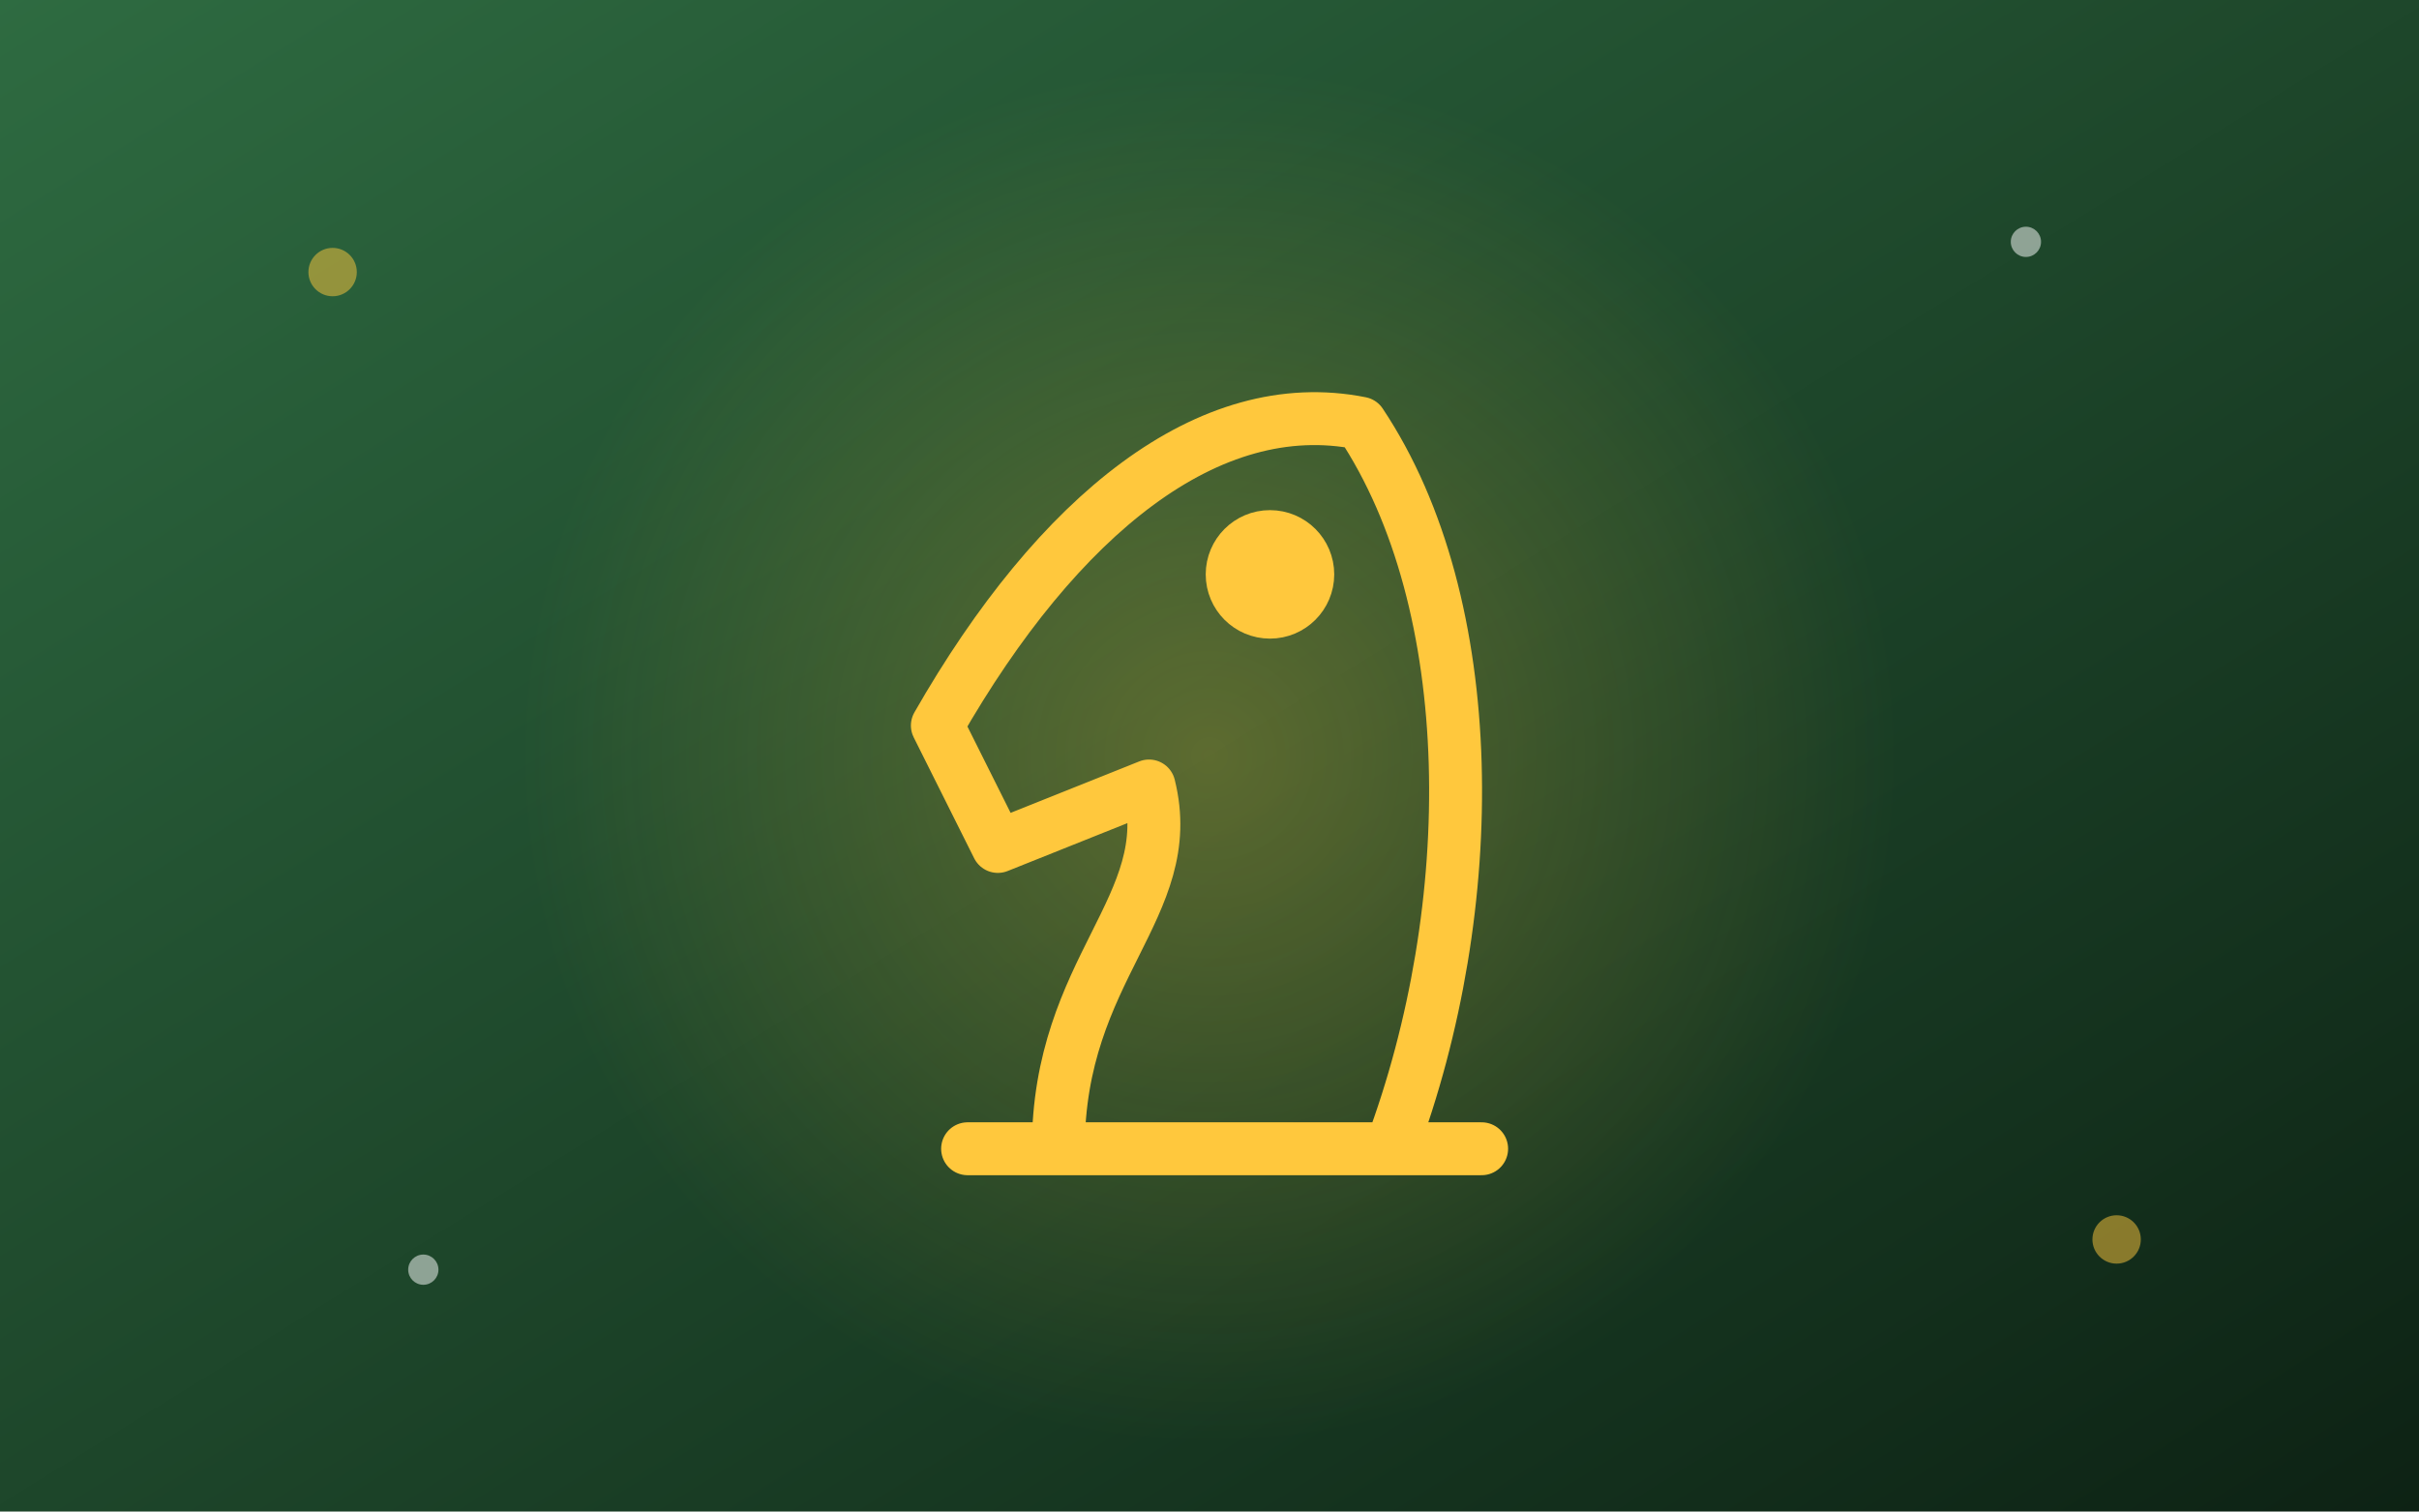
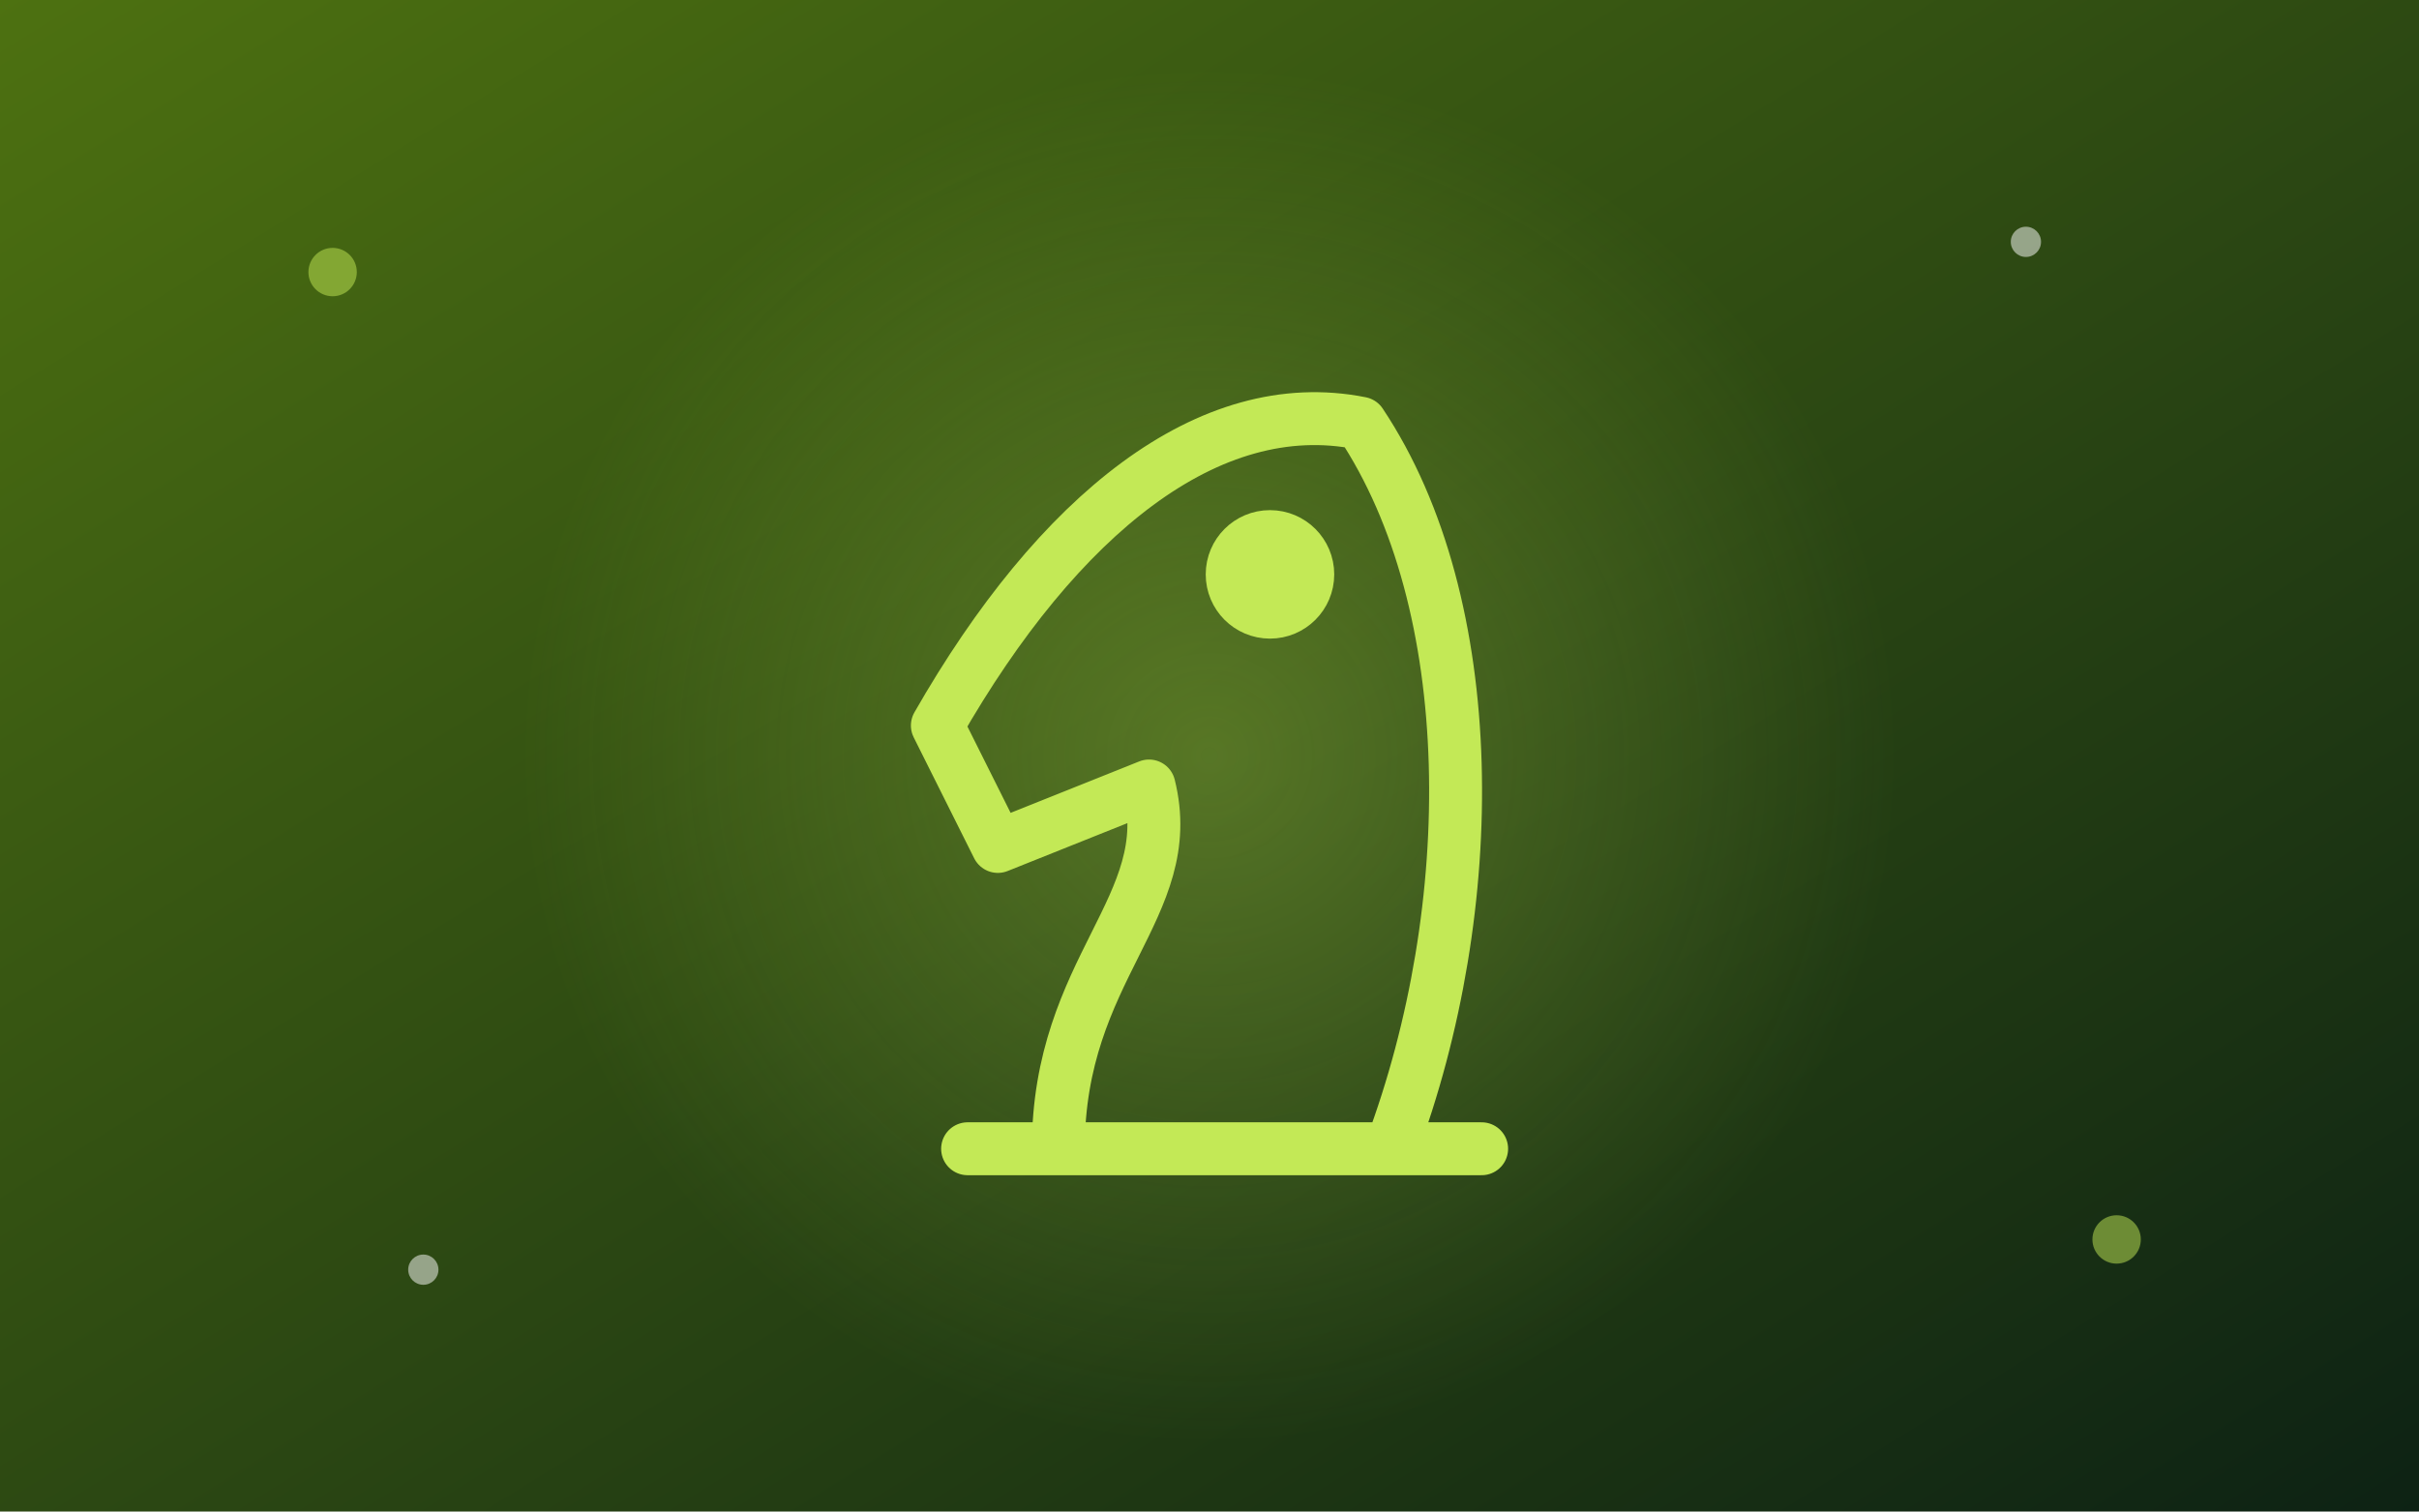
<svg xmlns="http://www.w3.org/2000/svg" viewBox="0 0 160 100" role="img" aria-hidden="true">
  <defs>
    <linearGradient id="f" x1="0" y1="0" x2="1" y2="1">
-       <stop offset="0" stop-color="#2e6b41" />
+       <stop offset="0" stop-color="#4d7111" />
      <stop offset="1" stop-color="#0d2214" />
    </linearGradient>
    <radialGradient id="l" cx="0.5" cy="0.5" r="0.5">
-       <stop offset="0" stop-color="#ffc83d" stop-opacity="0.28" />
-       <stop offset="1" stop-color="#ffc83d" stop-opacity="0" />
+       <stop offset="0" stop-color="#c3e956" stop-opacity="0.28" />
+       <stop offset="1" stop-color="#c3e956" stop-opacity="0" />
    </radialGradient>
  </defs>
  <rect width="160" height="100" fill="url(#f)" />
  <circle cx="80" cy="50" r="46" fill="url(#l)" />
-   <circle cx="22" cy="18" r="1.6" fill="#ffc83d" opacity="0.5" />
-   <circle cx="140" cy="82" r="1.6" fill="#ffc83d" opacity="0.5" />
+   <circle cx="22" cy="18" r="1.6" fill="#c3e956" opacity="0.5" />
+   <circle cx="140" cy="82" r="1.6" fill="#c3e956" opacity="0.5" />
  <circle cx="134" cy="16" r="1" fill="#fff" opacity="0.5" />
  <circle cx="28" cy="84" r="1" fill="#fff" opacity="0.5" />
-   <g fill="none" stroke="#ffc83d" stroke-width="3.5" stroke-linecap="round" stroke-linejoin="round">
+   <g fill="none" stroke="#c3e956" stroke-width="3.5" stroke-linecap="round" stroke-linejoin="round">
    <path d="M64 76h34M70 76c0-12 8-16 6-24l-10 4-4-8c8-14 18-22 28-20 8 12 8 32 2 48" />
-     <circle cx="84" cy="38" r="2.5" fill="#ffc83d" />
+     <circle cx="84" cy="38" r="2.5" fill="#c3e956" />
  </g>
</svg>
